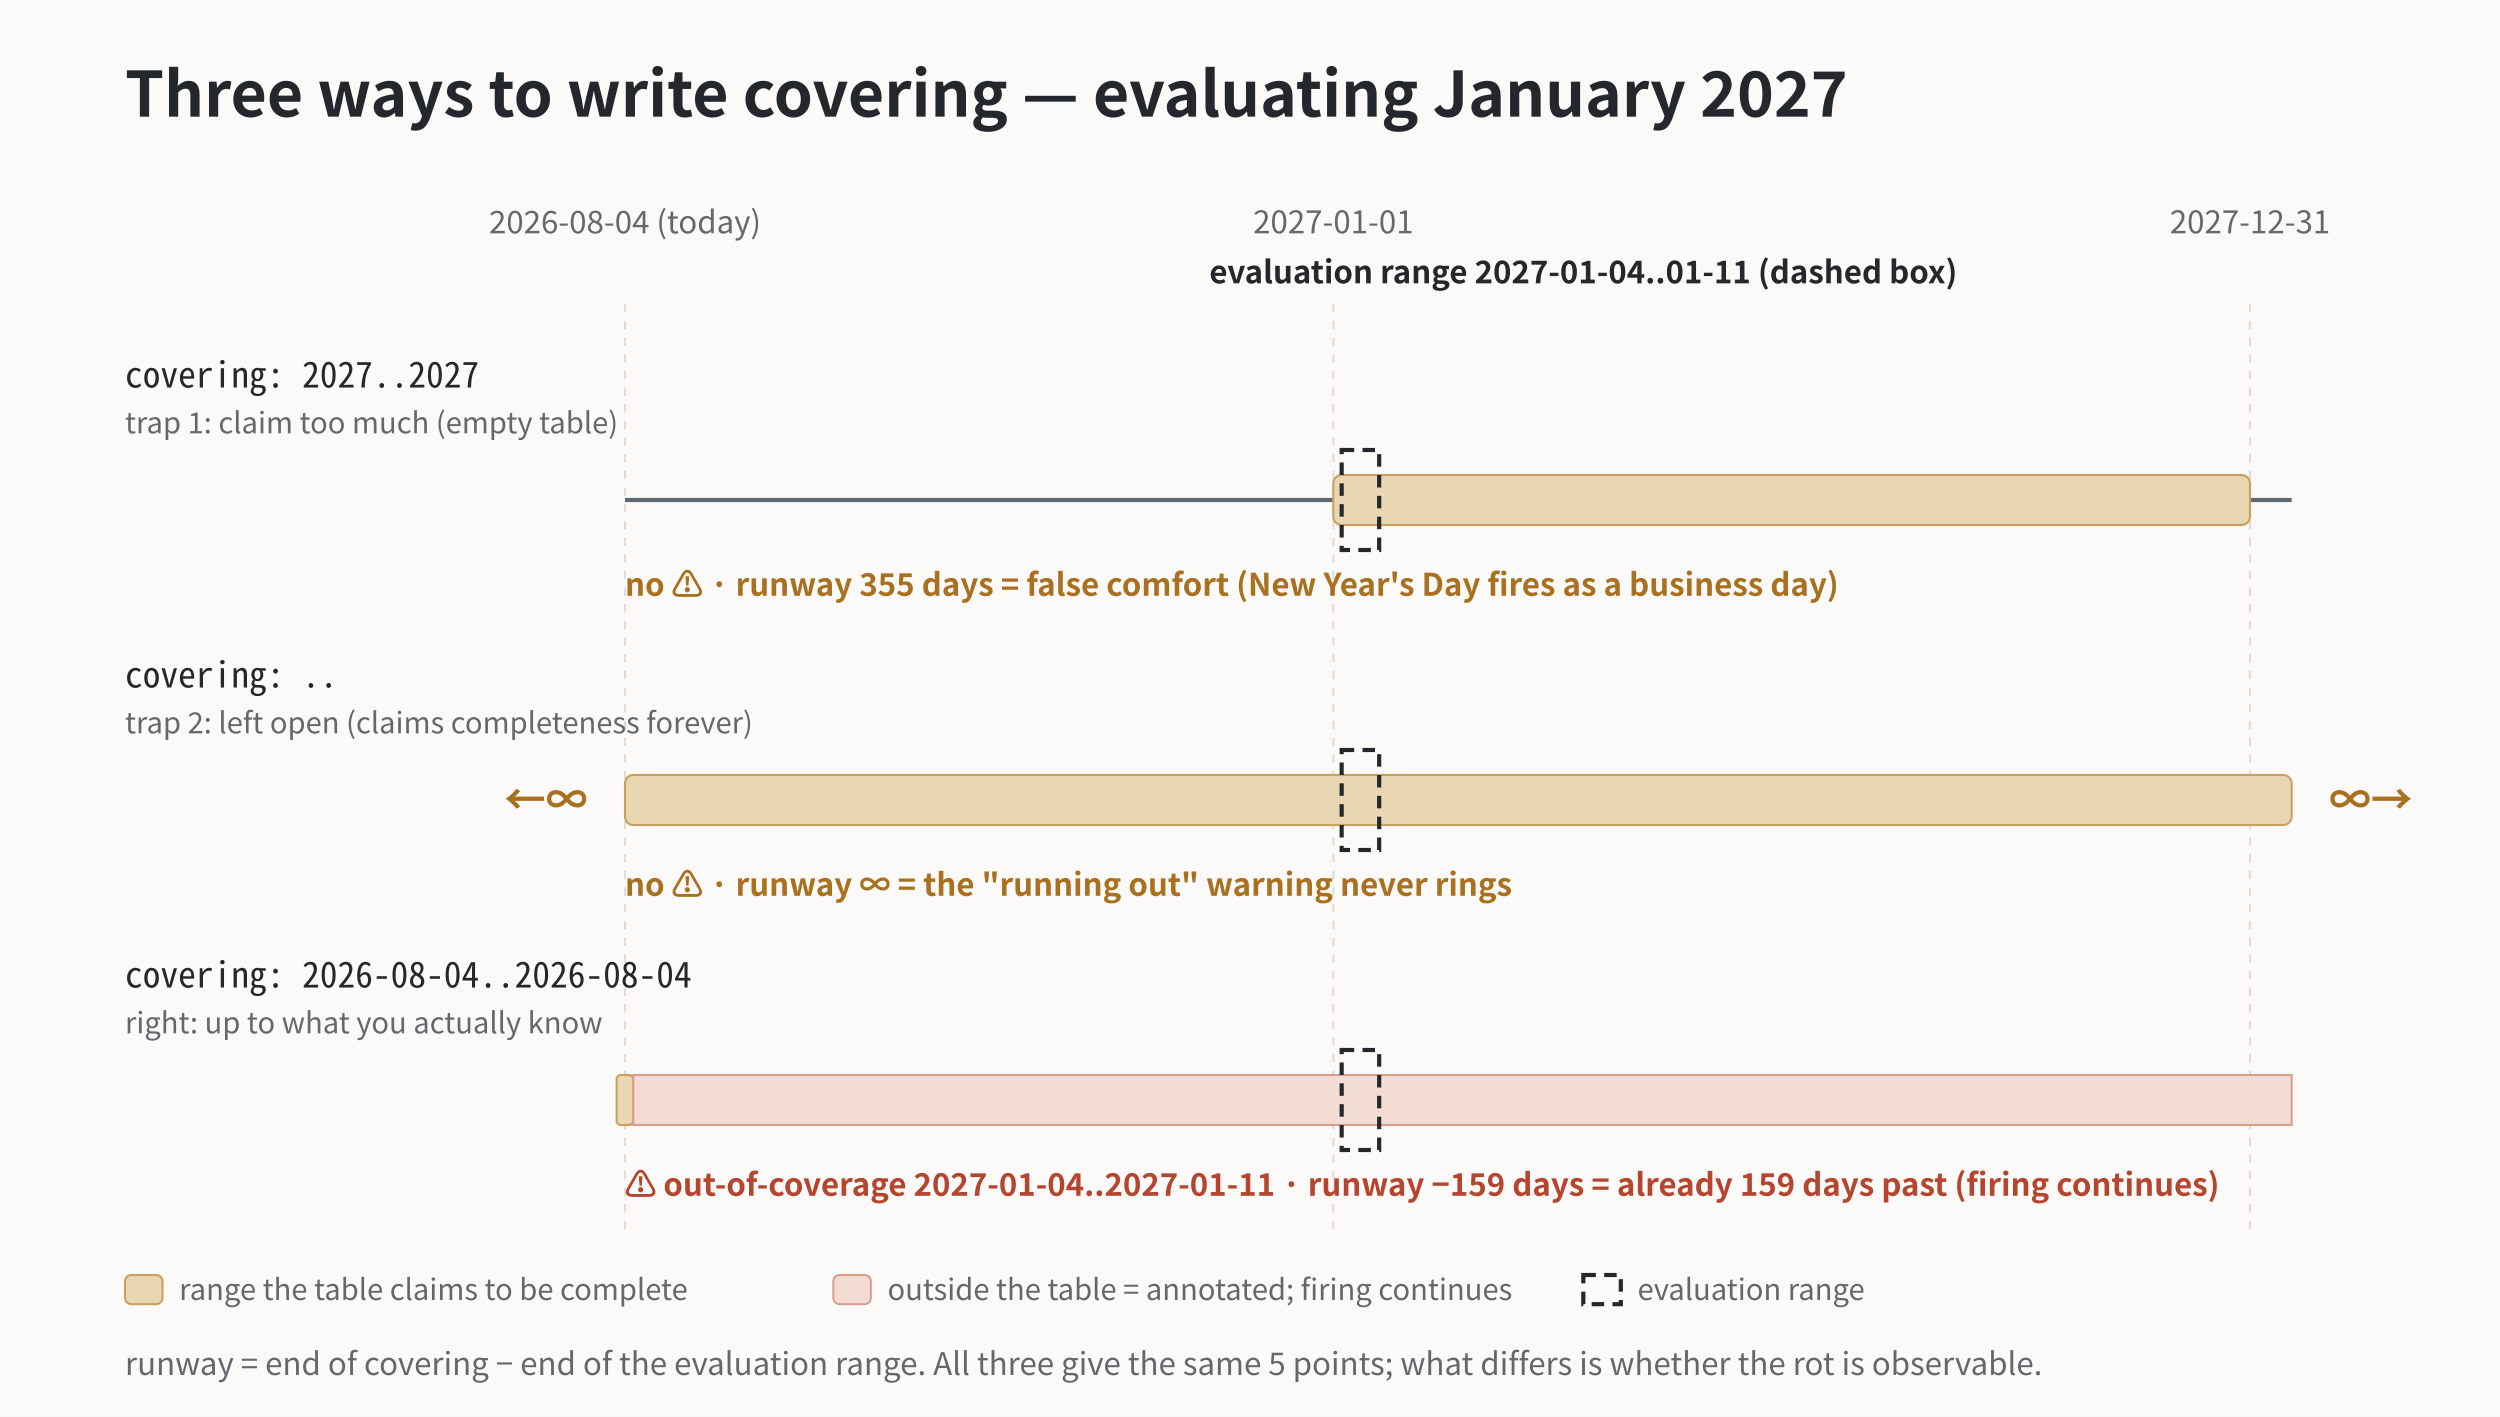
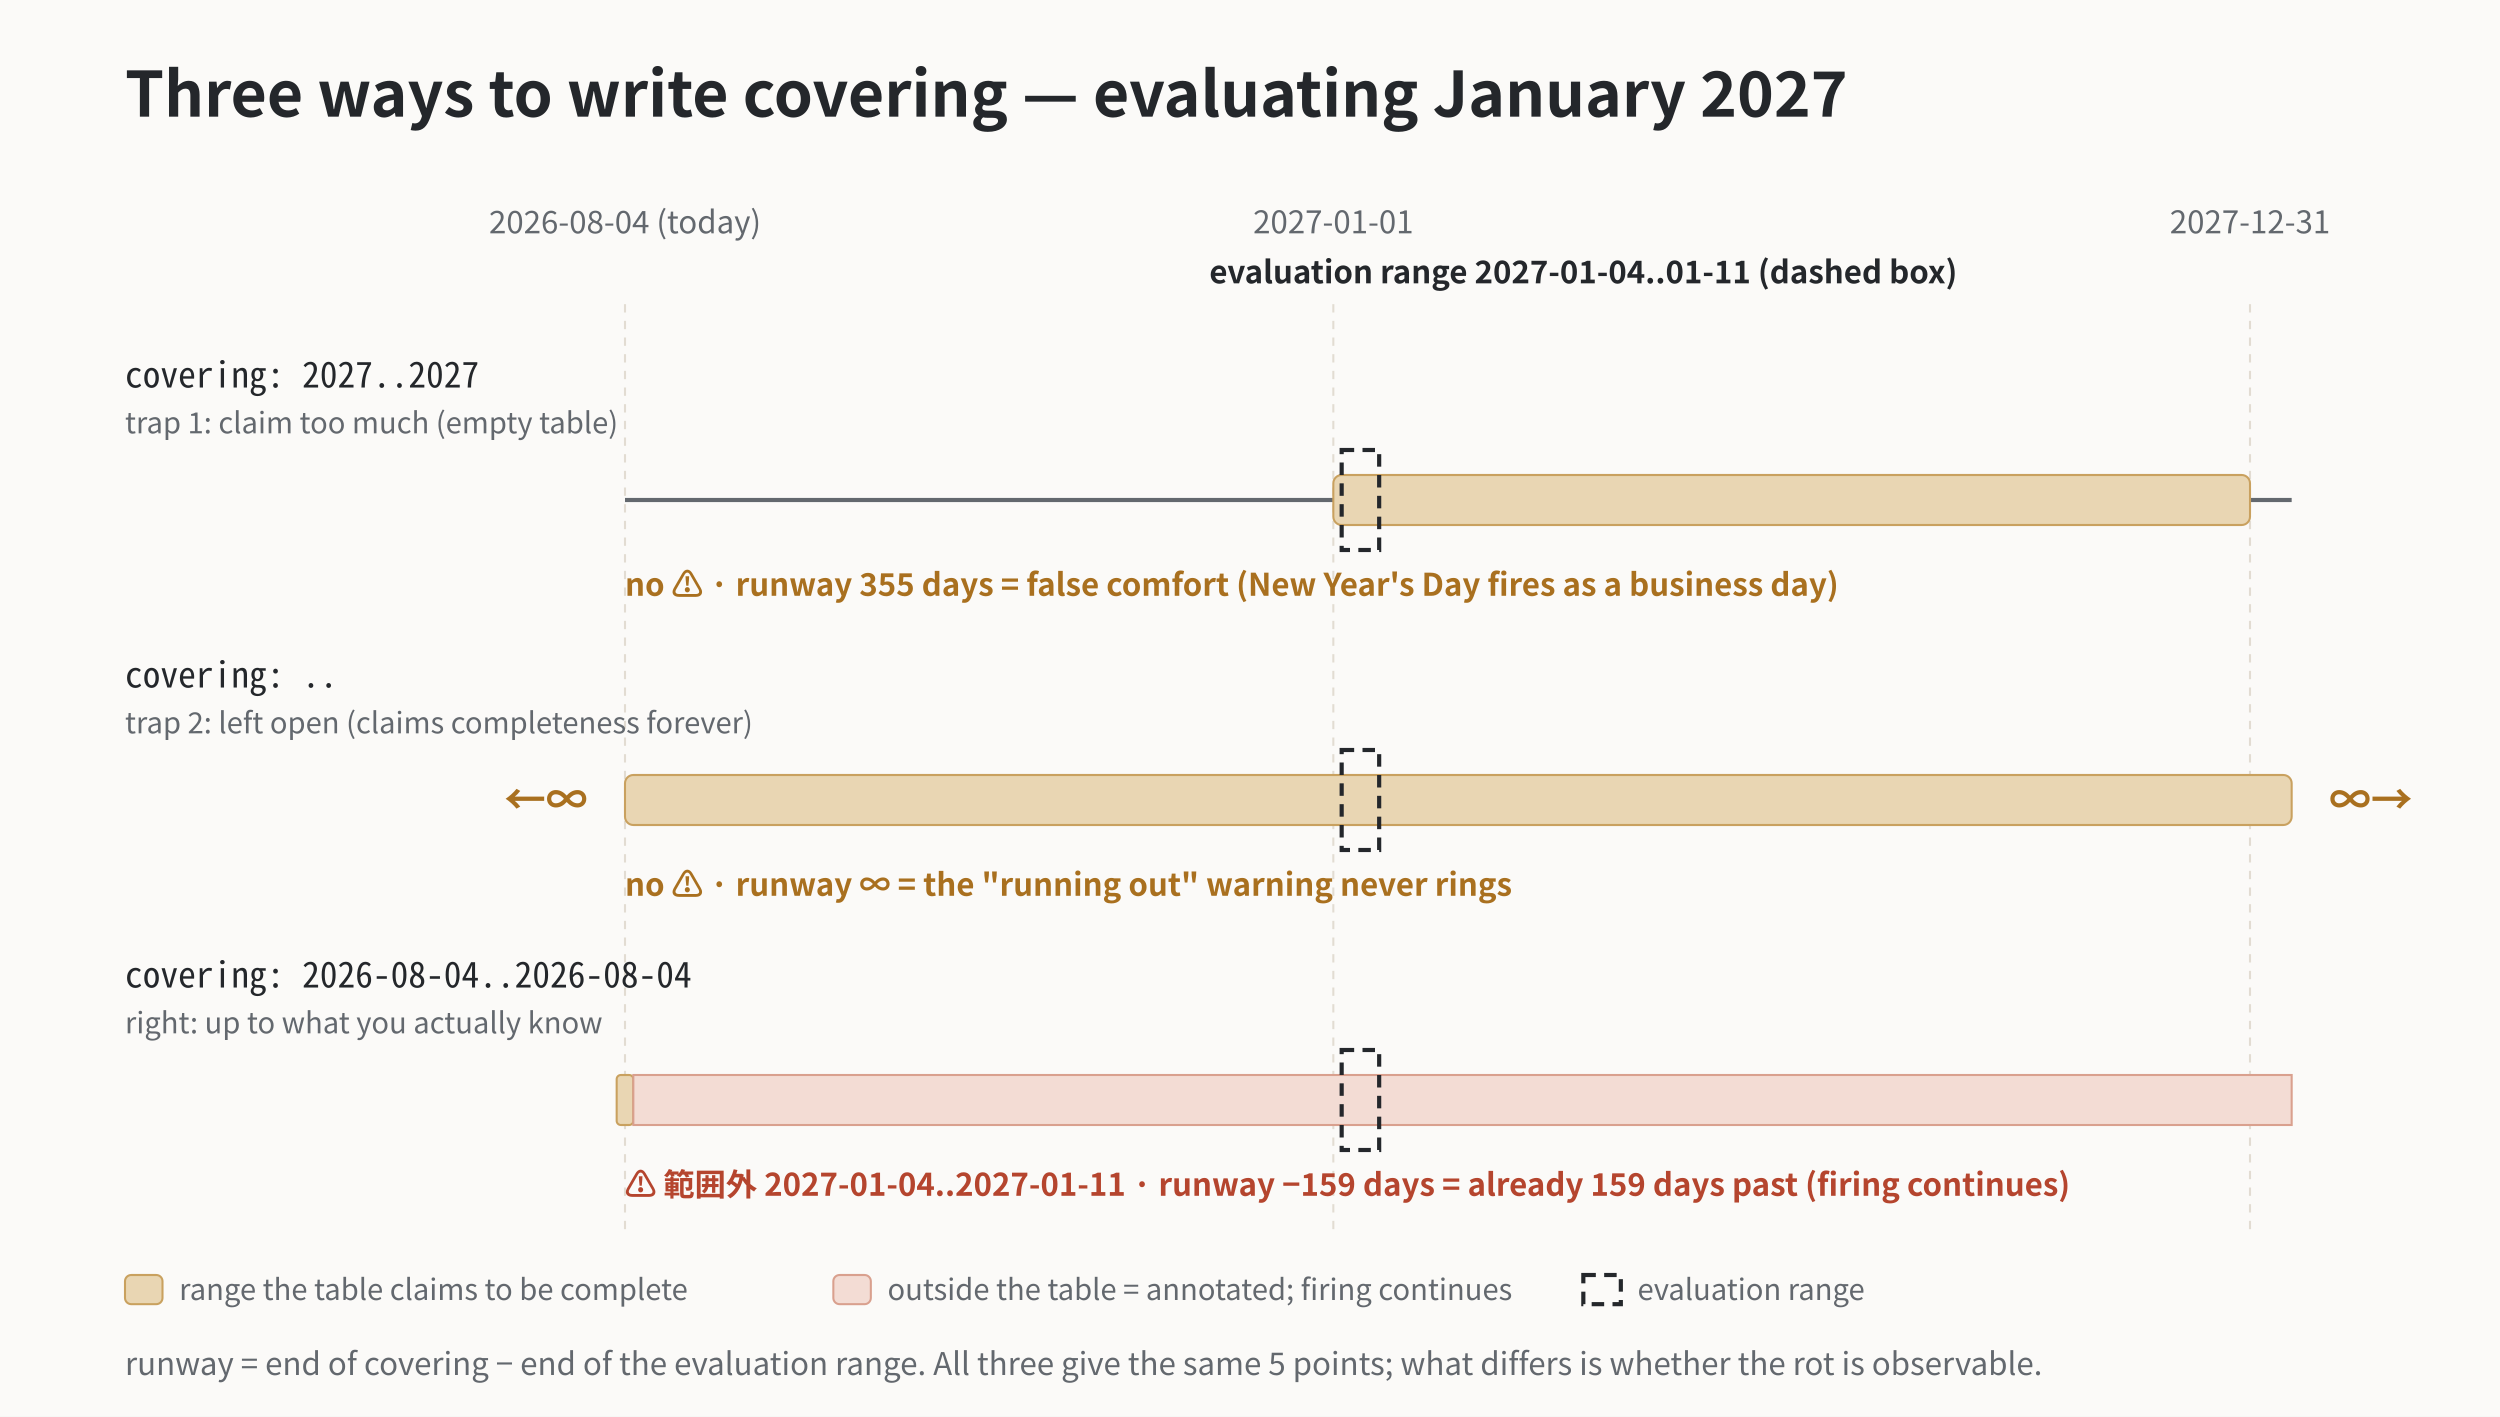
<svg xmlns="http://www.w3.org/2000/svg" viewBox="0 0 1200 680" role="img" aria-labelledby="fig-covering-three-ways-en">
  <style>
    text { font-family: Ubuntu, 'Noto Sans CJK JP', 'Noto Sans JP', 'Hiragino Sans', 'Yu Gothic UI', Meiryo, sans-serif; }
    .mono { font-family: 'Ubuntu Mono', 'Noto Sans Mono CJK JP', Consolas, monospace; }
    .ink { fill: #24272B; } .sub { fill: #63686E; } .gold { fill: #A9701F; } .red { fill: #B5452E; } .pale { fill: #B5B0A8; }
    .wt { fill: #FFFFFF; } .wtd { fill: #FBFAF8; }
    .panel { fill: #F6F3EE; stroke: #E2DCD2; stroke-width: 1.5; } .card { fill: #FFFFFF; stroke: #E2DCD2; stroke-width: 1.5; }
    .axis { stroke: #63686E; stroke-width: 2; } .guide { stroke: #E2DCD2; stroke-dasharray: 4 4; }
    .band { fill: #E9D6B3; stroke: #C9A15F; } .warn { fill: #F3DCD4; stroke: #D9A08E; } .win { fill: none; stroke: #24272B; stroke-width: 2; stroke-dasharray: 6 4; }
    .wk { fill: #FFFFFF; stroke: #E2DCD2; } .sun { fill: #EDEBE6; stroke: #E2DCD2; } .hol { fill: #F3DCD4; stroke: #D9A08E; }
    .a { fill: #A9701F; stroke: #A9701F; } .b { fill: #F3E3C8; stroke: #D9B46E; }
    .dot { fill: #A9701F; } .hollow { fill: #FBFAF8; stroke: #C9A15F; stroke-width: 2; } .reddot { fill: #B5452E; }
    .arrow { fill: none; stroke: #A9701F; stroke-width: 3; } .arrowhead { fill: #A9701F; }
    @media (prefers-color-scheme: dark) {
+       .bg { fill: #1B1E22; }
      .ink { fill: #E8E6E3; } .sub { fill: #9BA1A8; } .gold { fill: #D9A44B; } .red { fill: #E58A74; } .pale { fill: #5A5E64; }
      .panel { fill: #23262B; stroke: #3A3F46; } .card { fill: #2A2E34; stroke: #3A3F46; }
      .axis { stroke: #9BA1A8; } .guide { stroke: #3A3F46; } .win { stroke: #E8E6E3; }
      .band { fill: #5A4A2A; stroke: #8A6A2F; } .warn { fill: #5A2E27; stroke: #8A4A3F; }
      .wk { fill: #2A2E34; stroke: #3A3F46; } .sun { fill: #33363B; stroke: #3A3F46; } .hol { fill: #4A2A25; stroke: #8A4A3F; }
      .b { fill: #4A3A20; stroke: #8A6A2F; } .hollow { fill: #23262B; } .dot { fill: #D9A44B; } .arrow { stroke: #D9A44B; } .arrowhead { fill: #D9A44B; }
    }
  </style>
  <rect width="1200" height="680" fill="#FBFAF8" class="bg" />
  <text x="60" y="56" font-size="30" class="ink" font-weight="700">Three ways to write covering — evaluating January 2027</text>
  <text x="300" y="112" font-size="15" class="sub" text-anchor="middle">2026-08-04 (today)</text>
  <text x="640" y="112" font-size="15" class="sub" text-anchor="middle">2027-01-01</text>
  <text x="1080" y="112" font-size="15" class="sub" text-anchor="middle">2027-12-31</text>
  <text x="760" y="136" font-size="15" class="ink" text-anchor="middle" font-weight="700">evaluation range 2027-01-04..01-11 (dashed box)</text>
  <line x1="300" y1="146" x2="300" y2="590" class="guide" />
  <line x1="640" y1="146" x2="640" y2="590" class="guide" />
  <line x1="1080" y1="146" x2="1080" y2="590" class="guide" />
  <text x="60" y="186" font-size="17" class="mono ink">covering: 2027..2027</text>
  <text x="60" y="208" font-size="14" class="sub">trap 1: claim too much (empty table)</text>
  <line x1="300" y1="240" x2="1100" y2="240" class="axis" />
  <rect x="640" y="228" width="440" height="24" rx="4" class="band" />
  <rect x="644" y="216" width="18" height="48" class="win" />
  <text x="300" y="286" font-size="15" class="gold" font-weight="700">no ⚠ · runway 355 days = false comfort (New Year's Day fires as a business day)</text>
  <text x="60" y="330" font-size="17" class="mono ink">covering: ..</text>
  <text x="60" y="352" font-size="14" class="sub">trap 2: left open (claims completeness forever)</text>
  <line x1="300" y1="384" x2="1100" y2="384" class="axis" />
  <rect x="300" y="372" width="800" height="24" rx="4" class="band" />
  <text x="282" y="391" font-size="20" text-anchor="end" class="gold" font-weight="700">←∞</text>
  <text x="1118" y="391" font-size="20" class="gold" font-weight="700">∞→</text>
  <rect x="644" y="360" width="18" height="48" class="win" />
  <text x="300" y="430" font-size="15" class="gold" font-weight="700">no ⚠ · runway ∞ = the "running out" warning never rings</text>
  <text x="60" y="474" font-size="17" class="mono ink">covering: 2026-08-04..2026-08-04</text>
  <text x="60" y="496" font-size="14" class="sub">right: up to what you actually know</text>
  <line x1="300" y1="528" x2="1100" y2="528" class="axis" />
  <rect x="296" y="516" width="8" height="24" rx="2" class="band" />
  <rect x="304" y="516" width="796" height="24" class="warn" />
  <rect x="644" y="504" width="18" height="48" class="win" />
-   <text x="300" y="574" font-size="15" class="red" font-weight="700">⚠ out-of-coverage 2027-01-04..2027-01-11 · runway −159 days = already 159 days past (firing continues)</text>
+   <text x="300" y="574" font-size="15" class="red" font-weight="700">⚠ 範囲外 2027-01-04..2027-01-11 · runway −159 days = already 159 days past (firing continues)</text>
  <rect x="60" y="612" width="18" height="14" rx="3" class="band" />
  <text x="86" y="624" font-size="14" class="sub">range the table claims to be complete</text>
  <rect x="400" y="612" width="18" height="14" rx="3" class="warn" />
  <text x="426" y="624" font-size="14" class="sub">outside the table = annotated; firing continues</text>
  <rect x="760" y="612" width="18" height="14" class="win" />
  <text x="786" y="624" font-size="14" class="sub">evaluation range</text>
  <text x="60" y="660" font-size="15" class="sub">runway = end of covering − end of the evaluation range. All three give the same 5 points; what differs is whether the rot is observable.</text>
</svg>
